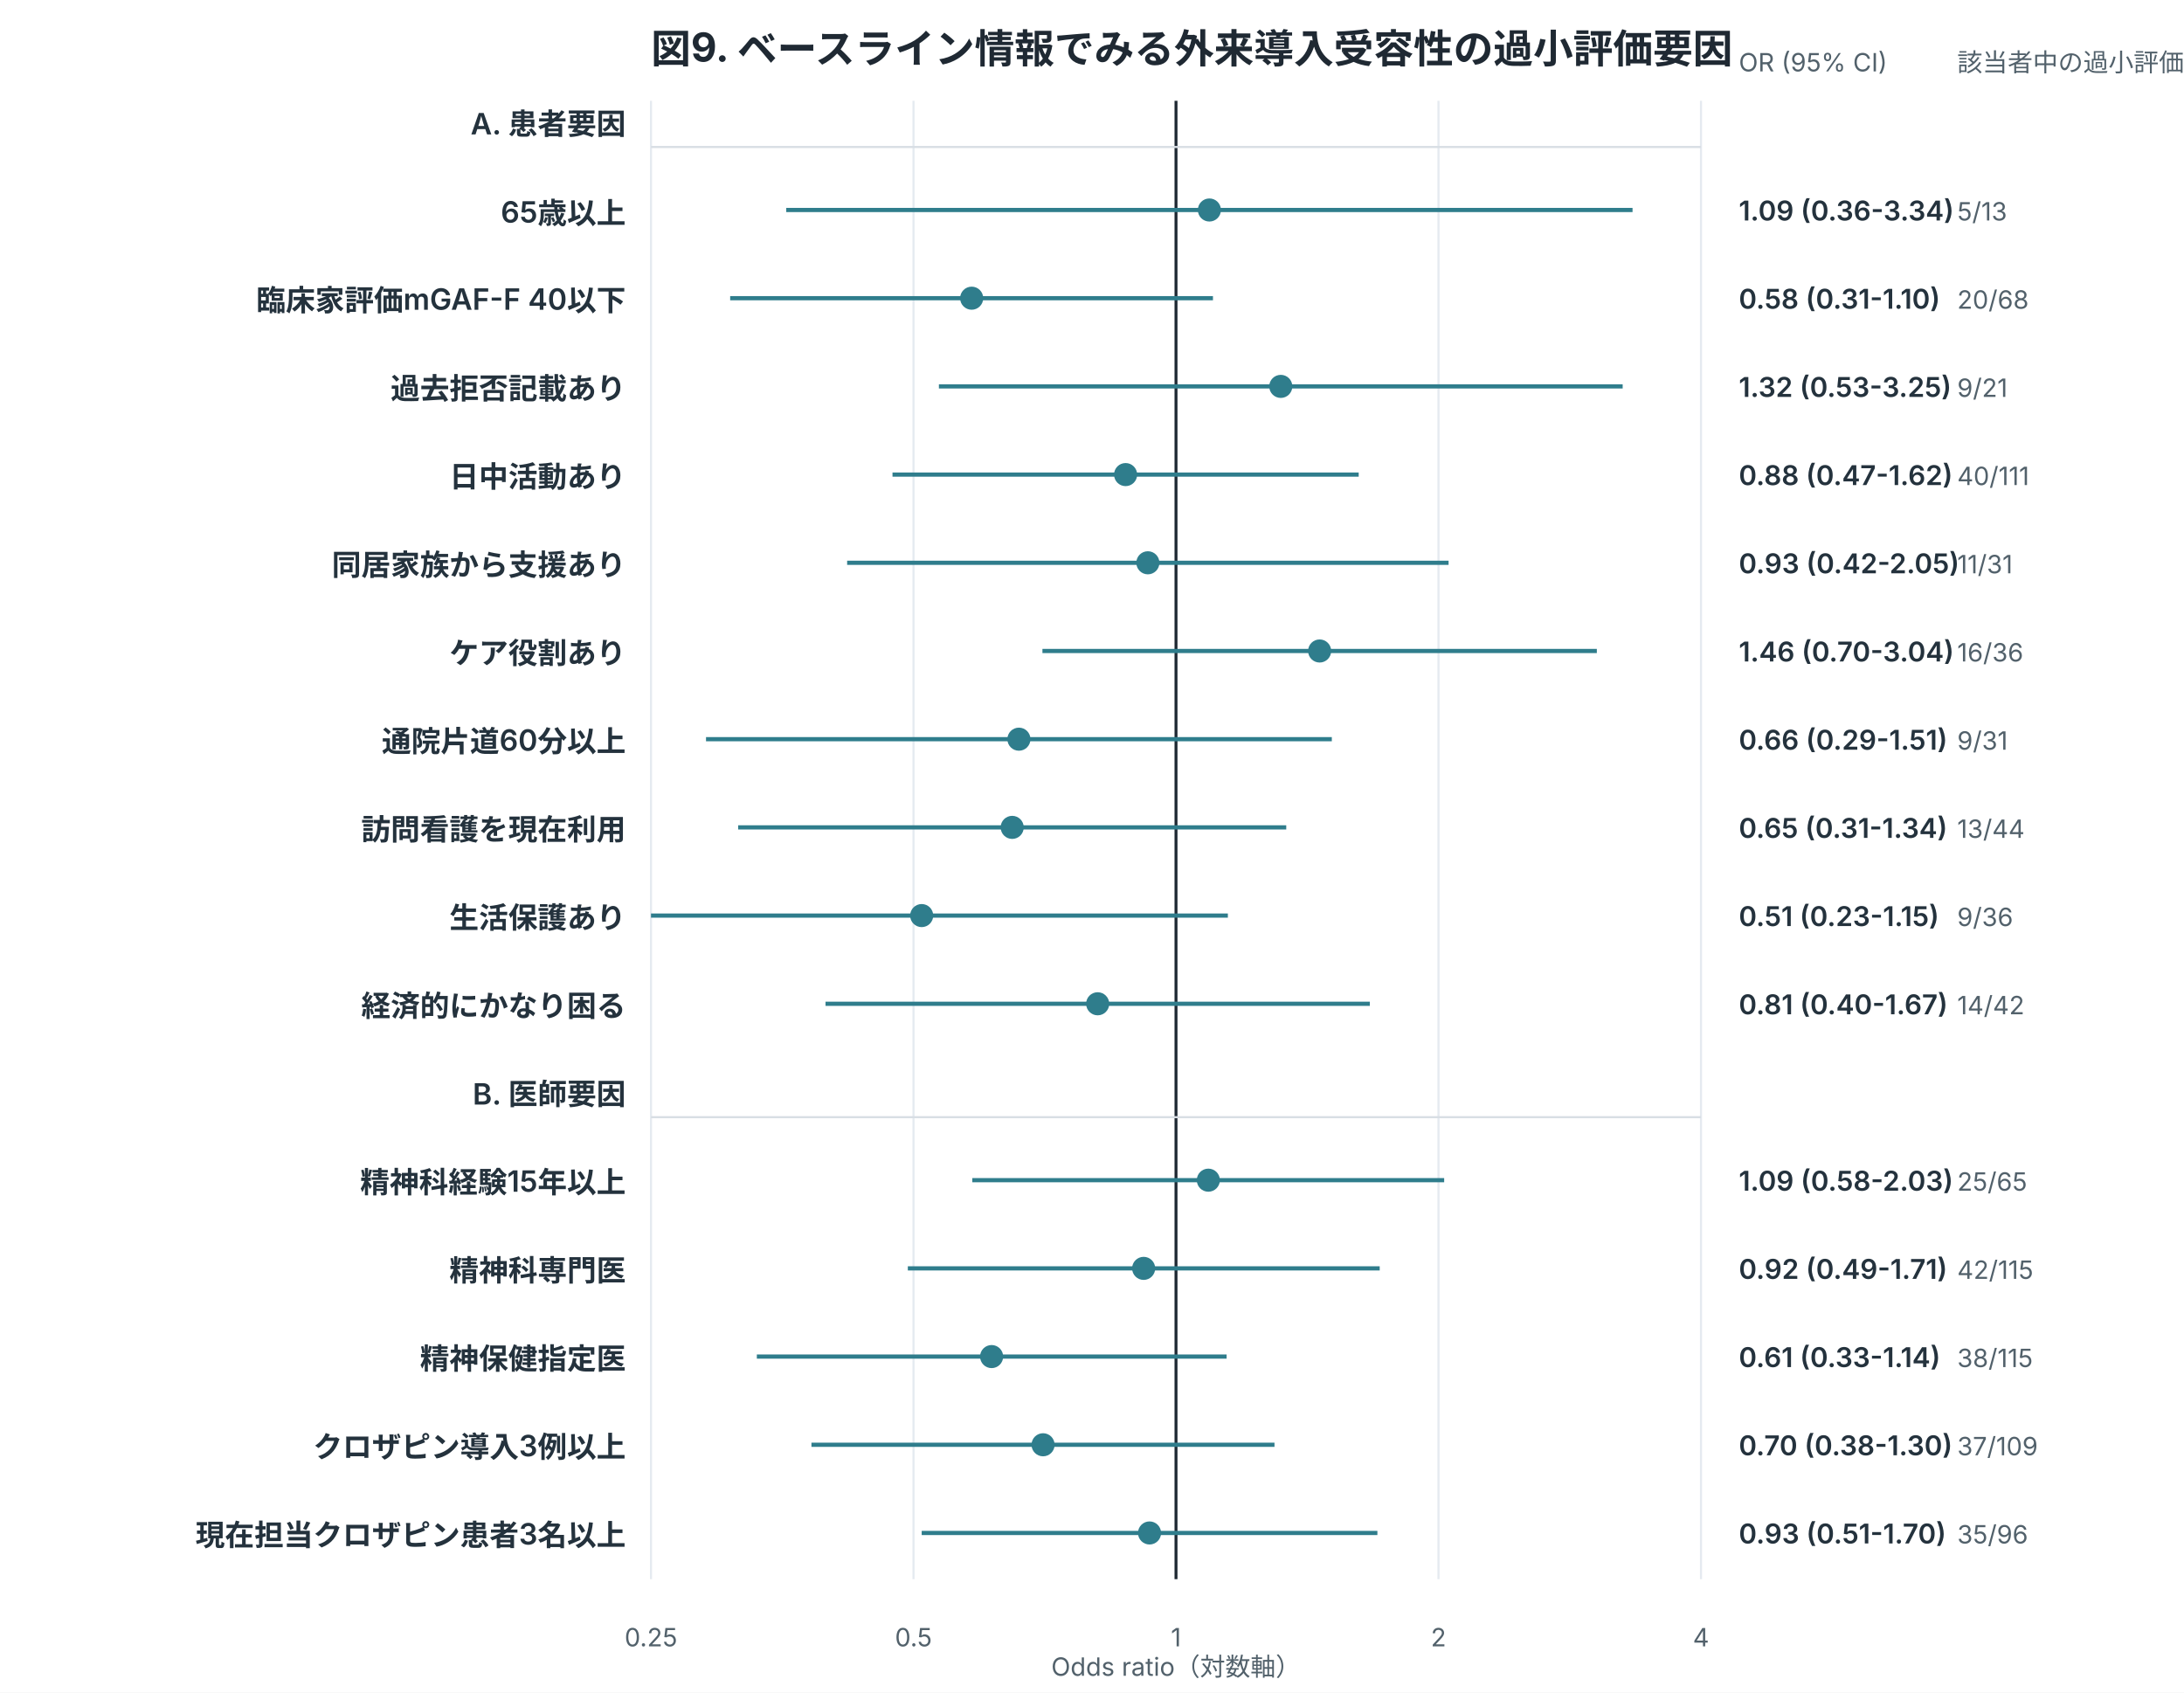
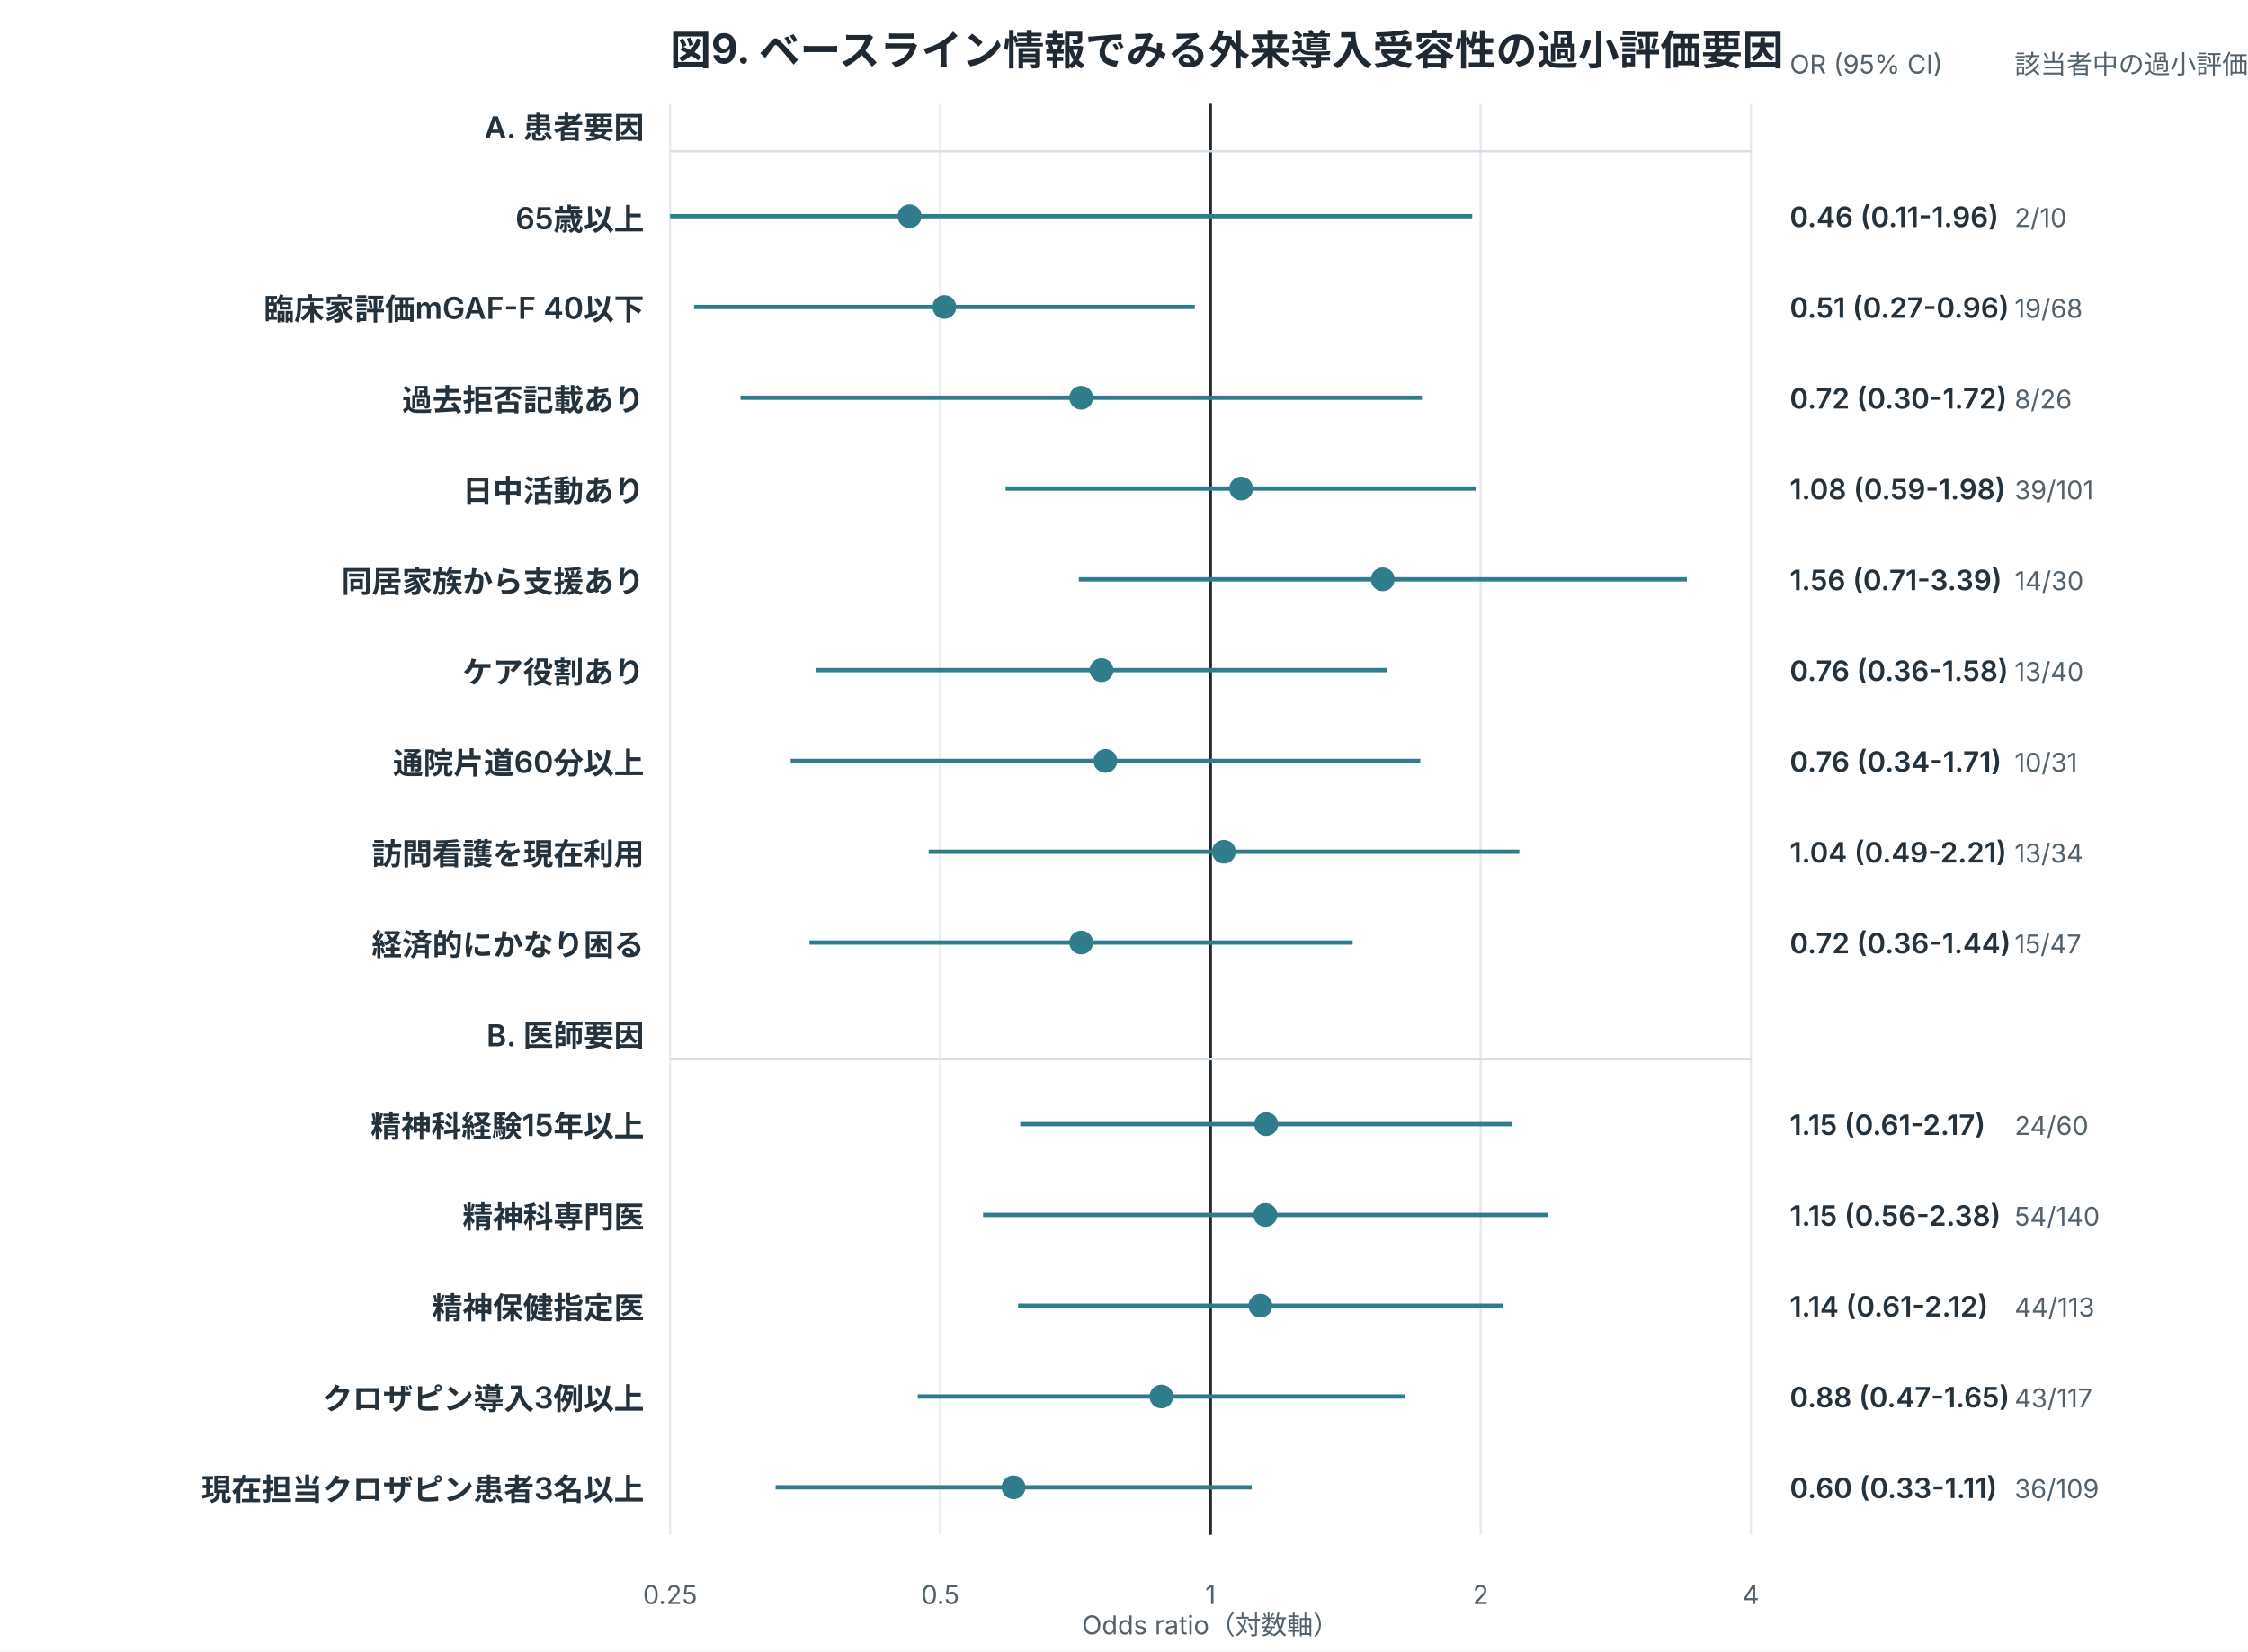
- <svg xmlns="http://www.w3.org/2000/svg" width="1040" height="806" viewBox="0 0 1040 806" role="img">
+ <svg xmlns="http://www.w3.org/2000/svg" width="1040" height="764" viewBox="0 0 1040 764" role="img">
  <style>
.title{font:700 19px -apple-system,BlinkMacSystemFont,"Segoe UI",sans-serif;fill:#1f2933}
.label{font:600 14px -apple-system,BlinkMacSystemFont,"Segoe UI",sans-serif;fill:#24323d}
.num{font:600 13px -apple-system,BlinkMacSystemFont,"Segoe UI",sans-serif;fill:#24323d}
.axis,.legend,.note{font:12px -apple-system,BlinkMacSystemFont,"Segoe UI",sans-serif;fill:#52616b}
.inside{font:700 13px -apple-system,BlinkMacSystemFont,"Segoe UI",sans-serif;fill:white}
.big{font:700 34px -apple-system,BlinkMacSystemFont,"Segoe UI",sans-serif;fill:#1f2933}
</style>
  <rect width="100%" height="100%" fill="white" />
  <text x="310" y="30" class="title">図9. ベースライン情報でみる外来導入受容性の過小評価要因</text>
-   <line x1="310.0" y1="48" x2="310.0" y2="752" stroke="#e5eaf0" stroke-width="1" />
-   <text x="310.0" y="784" text-anchor="middle" class="axis">0.25</text>
-   <line x1="435.0" y1="48" x2="435.0" y2="752" stroke="#e5eaf0" stroke-width="1" />
-   <text x="435.0" y="784" text-anchor="middle" class="axis">0.5</text>
-   <line x1="560.0" y1="48" x2="560.0" y2="752" stroke="#1f2933" stroke-width="1.4" />
-   <text x="560.0" y="784" text-anchor="middle" class="axis">1</text>
-   <line x1="685.0" y1="48" x2="685.0" y2="752" stroke="#e5eaf0" stroke-width="1" />
-   <text x="685.0" y="784" text-anchor="middle" class="axis">2</text>
-   <line x1="810.0" y1="48" x2="810.0" y2="752" stroke="#e5eaf0" stroke-width="1" />
-   <text x="810.0" y="784" text-anchor="middle" class="axis">4</text>
+   <line x1="310.0" y1="48" x2="310.0" y2="710" stroke="#e5eaf0" stroke-width="1" />
+   <text x="310.0" y="742" text-anchor="middle" class="axis">0.25</text>
+   <line x1="435.0" y1="48" x2="435.0" y2="710" stroke="#e5eaf0" stroke-width="1" />
+   <text x="435.0" y="742" text-anchor="middle" class="axis">0.5</text>
+   <line x1="560.0" y1="48" x2="560.0" y2="710" stroke="#1f2933" stroke-width="1.4" />
+   <text x="560.0" y="742" text-anchor="middle" class="axis">1</text>
+   <line x1="685.0" y1="48" x2="685.0" y2="710" stroke="#e5eaf0" stroke-width="1" />
+   <text x="685.0" y="742" text-anchor="middle" class="axis">2</text>
+   <line x1="810.0" y1="48" x2="810.0" y2="710" stroke="#e5eaf0" stroke-width="1" />
+   <text x="810.0" y="742" text-anchor="middle" class="axis">4</text>
  <text x="298" y="64" text-anchor="end" class="label">A. 患者要因</text>
  <line x1="310" y1="70" x2="810" y2="70" stroke="#d8dee4" />
  <text x="298" y="106" text-anchor="end" class="label">65歳以上</text>
-   <line x1="374.4" y1="100" x2="777.4" y2="100" stroke="#2f7d8c" stroke-width="2" />
-   <circle cx="575.9" cy="100" r="5.5" fill="#2f7d8c" />
-   <text x="828" y="105" class="num">1.09 (0.36-3.34)</text>
-   <text x="932" y="105" class="axis">5/13</text>
+   <line x1="310.0" y1="100" x2="681.1" y2="100" stroke="#2f7d8c" stroke-width="2" />
+   <circle cx="420.8" cy="100" r="5.5" fill="#2f7d8c" />
+   <text x="828" y="105" class="num">0.46 (0.11-1.96)</text>
+   <text x="932" y="105" class="axis">2/10</text>
  <text x="298" y="148" text-anchor="end" class="label">臨床家評価mGAF-F 40以下</text>
-   <line x1="347.7" y1="142" x2="577.6" y2="142" stroke="#2f7d8c" stroke-width="2" />
-   <circle cx="462.7" cy="142" r="5.5" fill="#2f7d8c" />
-   <text x="828" y="147" class="num">0.58 (0.31-1.10)</text>
-   <text x="932" y="147" class="axis">20/68</text>
+   <line x1="321.1" y1="142" x2="552.8" y2="142" stroke="#2f7d8c" stroke-width="2" />
+   <circle cx="436.9" cy="142" r="5.5" fill="#2f7d8c" />
+   <text x="828" y="147" class="num">0.51 (0.27-0.96)</text>
+   <text x="932" y="147" class="axis">19/68</text>
  <text x="298" y="190" text-anchor="end" class="label">過去拒否記載あり</text>
-   <line x1="447.1" y1="184" x2="772.7" y2="184" stroke="#2f7d8c" stroke-width="2" />
-   <circle cx="609.9" cy="184" r="5.5" fill="#2f7d8c" />
-   <text x="828" y="189" class="num">1.32 (0.53-3.25)</text>
-   <text x="932" y="189" class="axis">9/21</text>
+   <line x1="342.6" y1="184" x2="657.8" y2="184" stroke="#2f7d8c" stroke-width="2" />
+   <circle cx="500.2" cy="184" r="5.5" fill="#2f7d8c" />
+   <text x="828" y="189" class="num">0.72 (0.30-1.72)</text>
+   <text x="932" y="189" class="axis">8/26</text>
  <text x="298" y="232" text-anchor="end" class="label">日中活動あり</text>
-   <line x1="425.0" y1="226" x2="647.0" y2="226" stroke="#2f7d8c" stroke-width="2" />
-   <circle cx="536.0" cy="226" r="5.5" fill="#2f7d8c" />
-   <text x="828" y="231" class="num">0.88 (0.47-1.62)</text>
-   <text x="932" y="231" class="axis">40/111</text>
+   <line x1="465.2" y1="226" x2="683.1" y2="226" stroke="#2f7d8c" stroke-width="2" />
+   <circle cx="574.2" cy="226" r="5.5" fill="#2f7d8c" />
+   <text x="828" y="231" class="num">1.08 (0.59-1.98)</text>
+   <text x="932" y="231" class="axis">39/101</text>
  <text x="298" y="274" text-anchor="end" class="label">同居家族から支援あり</text>
-   <line x1="403.4" y1="268" x2="689.8" y2="268" stroke="#2f7d8c" stroke-width="2" />
-   <circle cx="546.6" cy="268" r="5.5" fill="#2f7d8c" />
-   <text x="828" y="273" class="num">0.93 (0.42-2.05)</text>
-   <text x="932" y="273" class="axis">11/31</text>
+   <line x1="499.1" y1="268" x2="780.4" y2="268" stroke="#2f7d8c" stroke-width="2" />
+   <circle cx="639.7" cy="268" r="5.5" fill="#2f7d8c" />
+   <text x="828" y="273" class="num">1.56 (0.71-3.39)</text>
+   <text x="932" y="273" class="axis">14/30</text>
  <text x="298" y="316" text-anchor="end" class="label">ケア役割あり</text>
-   <line x1="496.4" y1="310" x2="760.4" y2="310" stroke="#2f7d8c" stroke-width="2" />
-   <circle cx="628.4" cy="310" r="5.5" fill="#2f7d8c" />
-   <text x="828" y="315" class="num">1.46 (0.70-3.04)</text>
-   <text x="932" y="315" class="axis">16/36</text>
+   <line x1="377.3" y1="310" x2="641.9" y2="310" stroke="#2f7d8c" stroke-width="2" />
+   <circle cx="509.6" cy="310" r="5.5" fill="#2f7d8c" />
+   <text x="828" y="315" class="num">0.76 (0.36-1.58)</text>
+   <text x="932" y="315" class="axis">13/40</text>
  <text x="298" y="358" text-anchor="end" class="label">通院片道60分以上</text>
-   <line x1="336.2" y1="352" x2="634.2" y2="352" stroke="#2f7d8c" stroke-width="2" />
-   <circle cx="485.2" cy="352" r="5.5" fill="#2f7d8c" />
-   <text x="828" y="357" class="num">0.66 (0.29-1.51)</text>
-   <text x="932" y="357" class="axis">9/31</text>
+   <line x1="365.8" y1="352" x2="657.1" y2="352" stroke="#2f7d8c" stroke-width="2" />
+   <circle cx="511.4" cy="352" r="5.5" fill="#2f7d8c" />
+   <text x="828" y="357" class="num">0.76 (0.34-1.71)</text>
+   <text x="932" y="357" class="axis">10/31</text>
  <text x="298" y="400" text-anchor="end" class="label">訪問看護を現在利用</text>
-   <line x1="351.5" y1="394" x2="612.5" y2="394" stroke="#2f7d8c" stroke-width="2" />
-   <circle cx="482.0" cy="394" r="5.5" fill="#2f7d8c" />
-   <text x="828" y="399" class="num">0.65 (0.31-1.34)</text>
-   <text x="932" y="399" class="axis">13/44</text>
-   <text x="298" y="442" text-anchor="end" class="label">生活保護あり</text>
-   <line x1="310.0" y1="436" x2="584.7" y2="436" stroke="#2f7d8c" stroke-width="2" />
-   <circle cx="438.9" cy="436" r="5.5" fill="#2f7d8c" />
-   <text x="828" y="441" class="num">0.51 (0.23-1.15)</text>
-   <text x="932" y="441" class="axis">9/36</text>
-   <text x="298" y="484" text-anchor="end" class="label">経済的にかなり困る</text>
-   <line x1="393.1" y1="478" x2="652.3" y2="478" stroke="#2f7d8c" stroke-width="2" />
-   <circle cx="522.7" cy="478" r="5.5" fill="#2f7d8c" />
-   <text x="828" y="483" class="num">0.81 (0.40-1.67)</text>
-   <text x="932" y="483" class="axis">14/42</text>
-   <text x="298" y="526" text-anchor="end" class="label">B. 医師要因</text>
-   <line x1="310" y1="532" x2="810" y2="532" stroke="#d8dee4" />
-   <text x="298" y="568" text-anchor="end" class="label">精神科経験15年以上</text>
-   <line x1="463.0" y1="562" x2="687.7" y2="562" stroke="#2f7d8c" stroke-width="2" />
-   <circle cx="575.4" cy="562" r="5.5" fill="#2f7d8c" />
-   <text x="828" y="567" class="num">1.09 (0.58-2.03)</text>
-   <text x="932" y="567" class="axis">25/65</text>
-   <text x="298" y="610" text-anchor="end" class="label">精神科専門医</text>
-   <line x1="432.3" y1="604" x2="657.0" y2="604" stroke="#2f7d8c" stroke-width="2" />
-   <circle cx="544.6" cy="604" r="5.5" fill="#2f7d8c" />
-   <text x="828" y="609" class="num">0.92 (0.49-1.71)</text>
-   <text x="932" y="609" class="axis">42/115</text>
-   <text x="298" y="652" text-anchor="end" class="label">精神保健指定医</text>
-   <line x1="360.4" y1="646" x2="584.1" y2="646" stroke="#2f7d8c" stroke-width="2" />
-   <circle cx="472.2" cy="646" r="5.5" fill="#2f7d8c" />
-   <text x="828" y="651" class="num">0.61 (0.33-1.14)</text>
-   <text x="932" y="651" class="axis">38/115</text>
-   <text x="298" y="694" text-anchor="end" class="label">クロザピン導入3例以上</text>
-   <line x1="386.4" y1="688" x2="606.9" y2="688" stroke="#2f7d8c" stroke-width="2" />
-   <circle cx="496.7" cy="688" r="5.5" fill="#2f7d8c" />
-   <text x="828" y="693" class="num">0.70 (0.38-1.30)</text>
-   <text x="932" y="693" class="axis">37/109</text>
-   <text x="298" y="736" text-anchor="end" class="label">現在担当クロザピン患者3名以上</text>
-   <line x1="438.9" y1="730" x2="655.9" y2="730" stroke="#2f7d8c" stroke-width="2" />
-   <circle cx="547.4" cy="730" r="5.5" fill="#2f7d8c" />
-   <text x="828" y="735" class="num">0.93 (0.51-1.70)</text>
-   <text x="932" y="735" class="axis">35/96</text>
-   <text x="560.0" y="798" text-anchor="middle" class="axis">Odds ratio（対数軸）</text>
+   <line x1="429.6" y1="394" x2="702.9" y2="394" stroke="#2f7d8c" stroke-width="2" />
+   <circle cx="566.2" cy="394" r="5.5" fill="#2f7d8c" />
+   <text x="828" y="399" class="num">1.04 (0.49-2.21)</text>
+   <text x="932" y="399" class="axis">13/34</text>
+   <text x="298" y="442" text-anchor="end" class="label">経済的にかなり困る</text>
+   <line x1="374.5" y1="436" x2="625.8" y2="436" stroke="#2f7d8c" stroke-width="2" />
+   <circle cx="500.2" cy="436" r="5.5" fill="#2f7d8c" />
+   <text x="828" y="441" class="num">0.72 (0.36-1.44)</text>
+   <text x="932" y="441" class="axis">15/47</text>
+   <text x="298" y="484" text-anchor="end" class="label">B. 医師要因</text>
+   <line x1="310" y1="490" x2="810" y2="490" stroke="#d8dee4" />
+   <text x="298" y="526" text-anchor="end" class="label">精神科経験15年以上</text>
+   <line x1="472.0" y1="520" x2="699.7" y2="520" stroke="#2f7d8c" stroke-width="2" />
+   <circle cx="585.8" cy="520" r="5.5" fill="#2f7d8c" />
+   <text x="828" y="525" class="num">1.15 (0.61-2.17)</text>
+   <text x="932" y="525" class="axis">24/60</text>
+   <text x="298" y="568" text-anchor="end" class="label">精神科専門医</text>
+   <line x1="454.8" y1="562" x2="716.1" y2="562" stroke="#2f7d8c" stroke-width="2" />
+   <circle cx="585.4" cy="562" r="5.5" fill="#2f7d8c" />
+   <text x="828" y="567" class="num">1.15 (0.56-2.38)</text>
+   <text x="932" y="567" class="axis">54/140</text>
+   <text x="298" y="610" text-anchor="end" class="label">精神保健指定医</text>
+   <line x1="471.0" y1="604" x2="695.3" y2="604" stroke="#2f7d8c" stroke-width="2" />
+   <circle cx="583.1" cy="604" r="5.5" fill="#2f7d8c" />
+   <text x="828" y="609" class="num">1.14 (0.61-2.12)</text>
+   <text x="932" y="609" class="axis">44/113</text>
+   <text x="298" y="652" text-anchor="end" class="label">クロザピン導入3例以上</text>
+   <line x1="424.6" y1="646" x2="649.9" y2="646" stroke="#2f7d8c" stroke-width="2" />
+   <circle cx="537.3" cy="646" r="5.5" fill="#2f7d8c" />
+   <text x="828" y="651" class="num">0.88 (0.47-1.65)</text>
+   <text x="932" y="651" class="axis">43/117</text>
+   <text x="298" y="694" text-anchor="end" class="label">現在担当クロザピン患者3名以上</text>
+   <line x1="358.8" y1="688" x2="579.1" y2="688" stroke="#2f7d8c" stroke-width="2" />
+   <circle cx="468.9" cy="688" r="5.5" fill="#2f7d8c" />
+   <text x="828" y="693" class="num">0.60 (0.33-1.11)</text>
+   <text x="932" y="693" class="axis">36/109</text>
+   <text x="560.0" y="756" text-anchor="middle" class="axis">Odds ratio（対数軸）</text>
  <text x="828" y="34" class="axis">OR (95% CI)</text>
  <text x="932" y="34" class="axis">該当者中の過小評価</text>
</svg>
